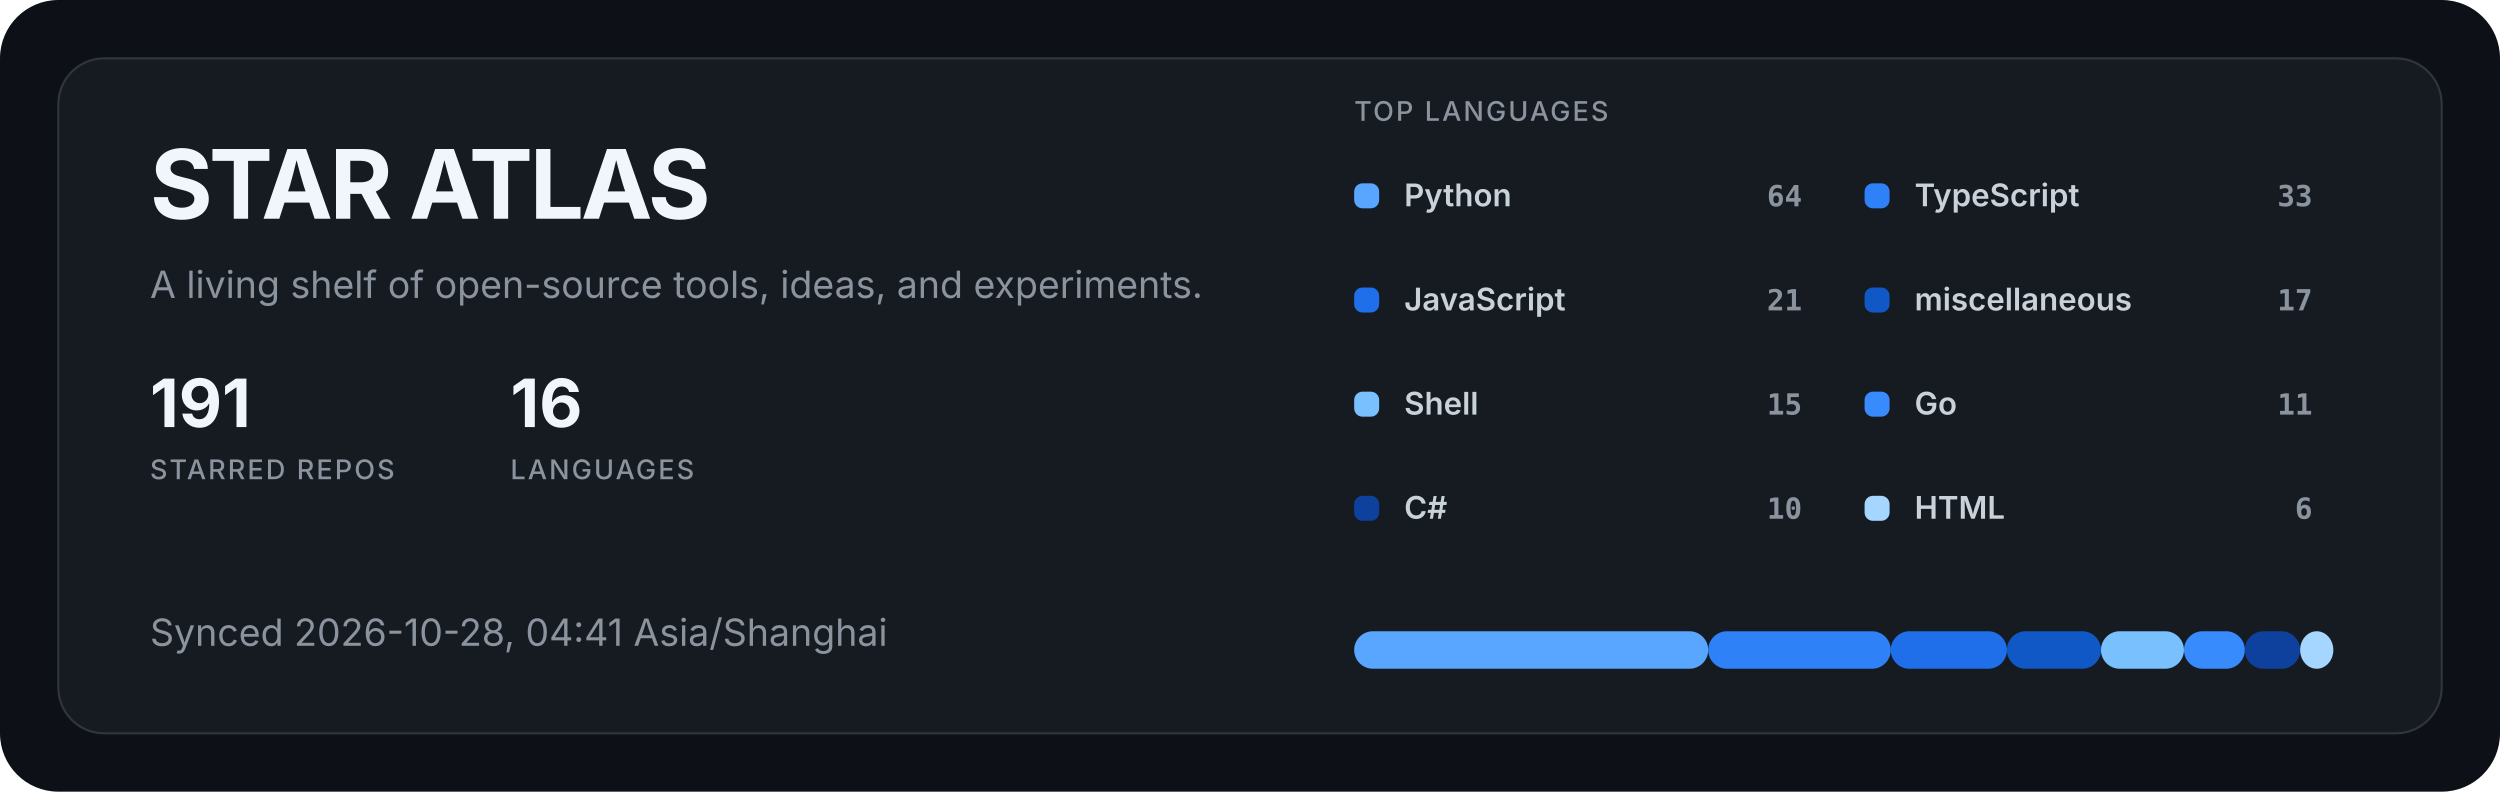
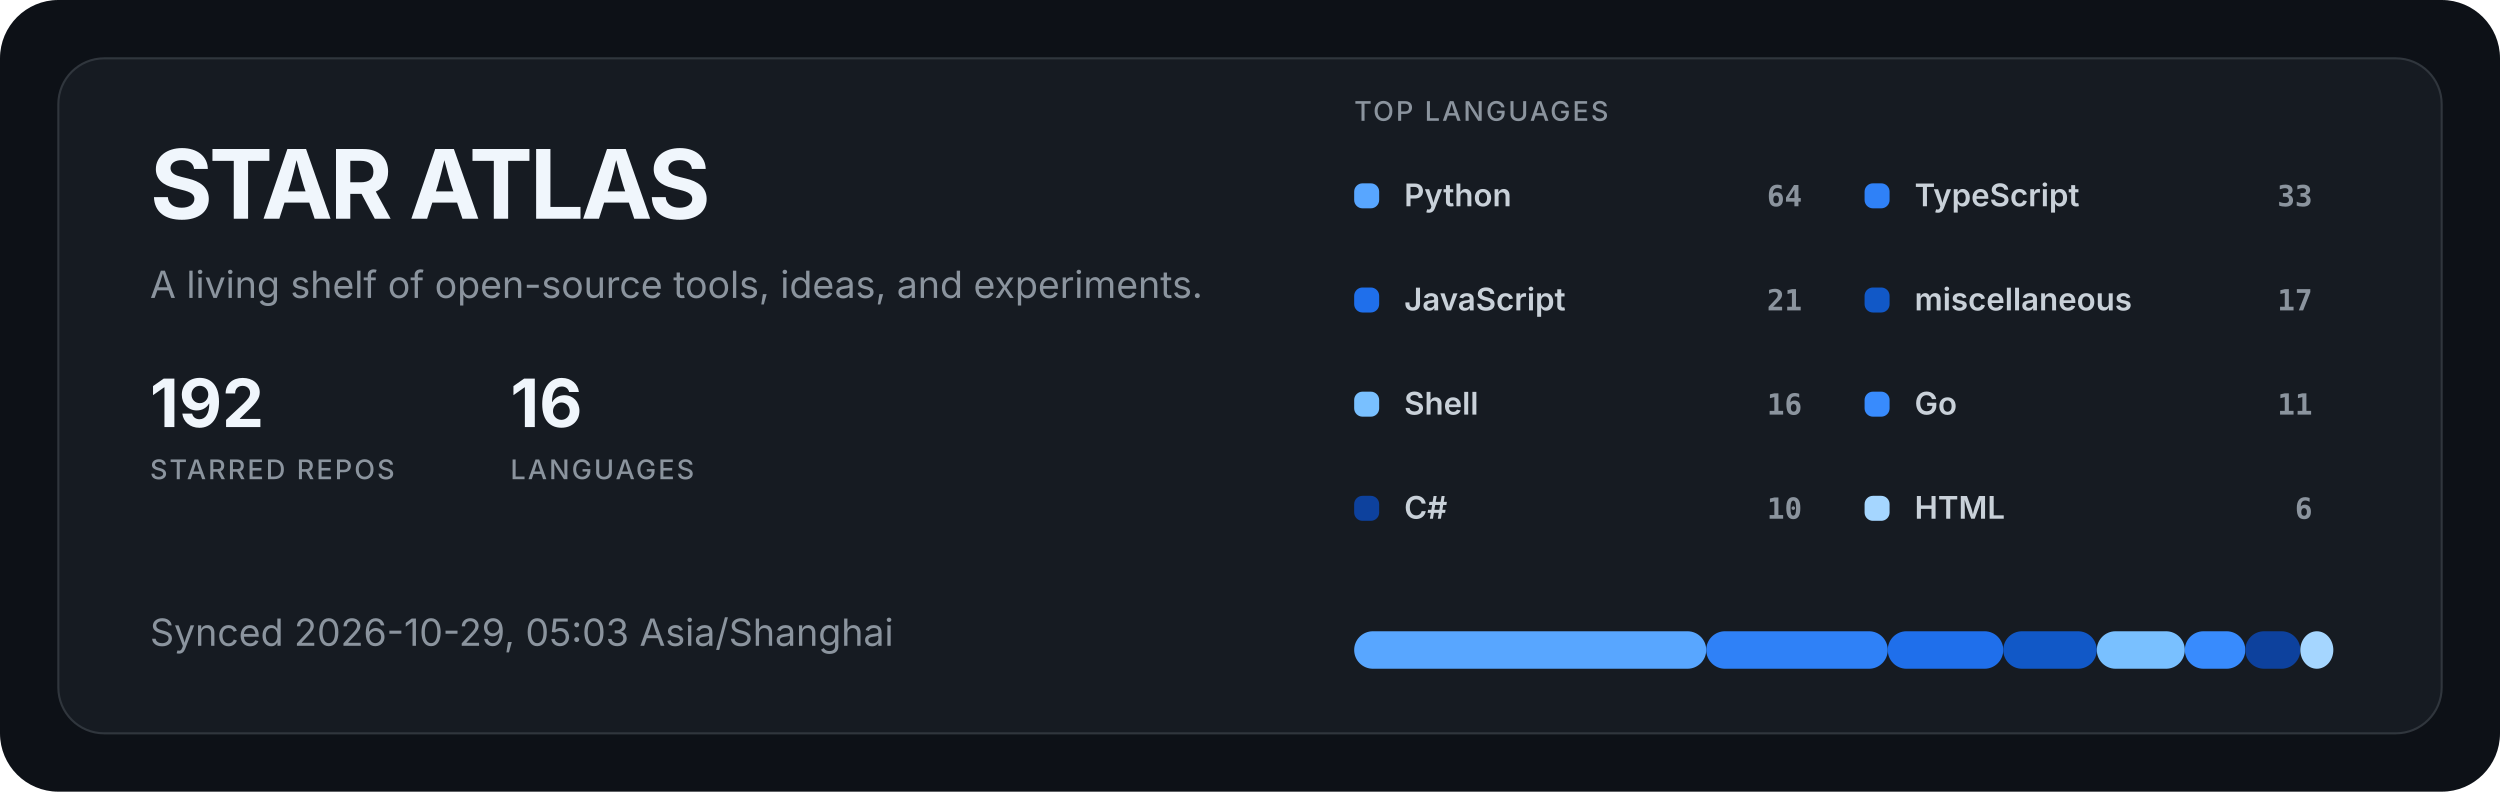
<svg xmlns="http://www.w3.org/2000/svg" width="1200" height="380" viewBox="0 0 1200 380" role="img" aria-labelledby="title description">
  <style>
  .title { fill: #f0f6fc; font: 700 46px -apple-system, BlinkMacSystemFont, "Segoe UI", sans-serif; letter-spacing: -1.5px; }
  .subtitle { fill: #8b949e; font: 400 18px -apple-system, BlinkMacSystemFont, "Segoe UI", sans-serif; }
  .metric { fill: #f0f6fc; font: 700 32px -apple-system, BlinkMacSystemFont, "Segoe UI", sans-serif; }
  .metric-label { fill: #8b949e; font: 500 13px -apple-system, BlinkMacSystemFont, "Segoe UI", sans-serif; letter-spacing: 1px; }
  .label { fill: #c9d1d9; font: 600 15px -apple-system, BlinkMacSystemFont, "Segoe UI", sans-serif; }
  .value { fill: #8b949e; font: 600 14px ui-monospace, SFMono-Regular, Consolas, monospace; }
</style>
  <rect width="1200" height="380" rx="28" fill="#0d1117" />
  <rect x="28" y="28" width="1144" height="324" rx="22" fill="#161b22" stroke="#30363d" />
  <text x="72" y="105" class="title">STAR ATLAS</text>
  <text x="72" y="143" class="subtitle">A living shelf of open-source tools, ideas, and experiments.</text>
  <g transform="translate(72 205)">
-     <text class="metric">191</text>
+     <text class="metric">192</text>
    <text y="25" class="metric-label">STARRED REPOS</text>
  </g>
  <g transform="translate(245 205)">
    <text class="metric">16</text>
    <text y="25" class="metric-label">LANGUAGES</text>
  </g>
-   <text x="72" y="310" class="subtitle">Synced 2026-10-28, 04:41 Asia/Shanghai</text>
+   <text x="72" y="310" class="subtitle">Synced 2026-10-29, 05:03 Asia/Shanghai</text>
  <text x="650" y="58" class="metric-label">TOP LANGUAGES</text>
  <g transform="translate(650 88)">
    <rect width="12" height="12" rx="4" fill="#58a6ff" />
    <text x="24" y="11" class="label">Python</text>
    <text x="215" y="11" text-anchor="end" class="value">64</text>
  </g>
  <g transform="translate(895 88)">
    <rect width="12" height="12" rx="4" fill="#2f81f7" />
    <text x="24" y="11" class="label">TypeScript</text>
    <text x="215" y="11" text-anchor="end" class="value">33</text>
  </g>
  <g transform="translate(650 138)">
    <rect width="12" height="12" rx="4" fill="#1f6feb" />
    <text x="24" y="11" class="label">JavaScript</text>
    <text x="215" y="11" text-anchor="end" class="value">21</text>
  </g>
  <g transform="translate(895 138)">
    <rect width="12" height="12" rx="4" fill="#1158c7" />
    <text x="24" y="11" class="label">miscellaneous</text>
    <text x="215" y="11" text-anchor="end" class="value">17</text>
  </g>
  <g transform="translate(650 188)">
    <rect width="12" height="12" rx="4" fill="#79c0ff" />
    <text x="24" y="11" class="label">Shell</text>
-     <text x="215" y="11" text-anchor="end" class="value">15</text>
+     <text x="215" y="11" text-anchor="end" class="value">16</text>
  </g>
  <g transform="translate(895 188)">
    <rect width="12" height="12" rx="4" fill="#388bfd" />
    <text x="24" y="11" class="label">Go</text>
    <text x="215" y="11" text-anchor="end" class="value">11</text>
  </g>
  <g transform="translate(650 238)">
    <rect width="12" height="12" rx="4" fill="#0d419d" />
    <text x="24" y="11" class="label">C#</text>
    <text x="215" y="11" text-anchor="end" class="value">10</text>
  </g>
  <g transform="translate(895 238)">
    <rect width="12" height="12" rx="4" fill="#a5d6ff" />
    <text x="24" y="11" class="label">HTML</text>
    <text x="215" y="11" text-anchor="end" class="value">6</text>
  </g>
-   <rect x="650.00" y="303" width="169.94" height="18" rx="9" fill="#58a6ff" />
-   <rect x="819.94" y="303" width="87.63" height="18" rx="9" fill="#2f81f7" />
-   <rect x="907.57" y="303" width="55.76" height="18" rx="9" fill="#1f6feb" />
-   <rect x="963.33" y="303" width="45.14" height="18" rx="9" fill="#1158c7" />
-   <rect x="1008.47" y="303" width="39.83" height="18" rx="9" fill="#79c0ff" />
-   <rect x="1048.31" y="303" width="29.21" height="18" rx="9" fill="#388bfd" />
-   <rect x="1077.51" y="303" width="26.55" height="18" rx="9" fill="#0d419d" />
-   <rect x="1104.07" y="303" width="15.93" height="18" rx="9" fill="#a5d6ff" />
+   <rect x="650.00" y="303" width="168.99" height="18" rx="9" fill="#58a6ff" />
+   <rect x="818.99" y="303" width="87.13" height="18" rx="9" fill="#2f81f7" />
+   <rect x="906.12" y="303" width="55.45" height="18" rx="9" fill="#1f6feb" />
+   <rect x="961.57" y="303" width="44.89" height="18" rx="9" fill="#1158c7" />
+   <rect x="1006.46" y="303" width="42.25" height="18" rx="9" fill="#79c0ff" />
+   <rect x="1048.71" y="303" width="29.04" height="18" rx="9" fill="#388bfd" />
+   <rect x="1077.75" y="303" width="26.40" height="18" rx="9" fill="#0d419d" />
+   <rect x="1104.16" y="303" width="15.84" height="18" rx="9" fill="#a5d6ff" />
</svg>
